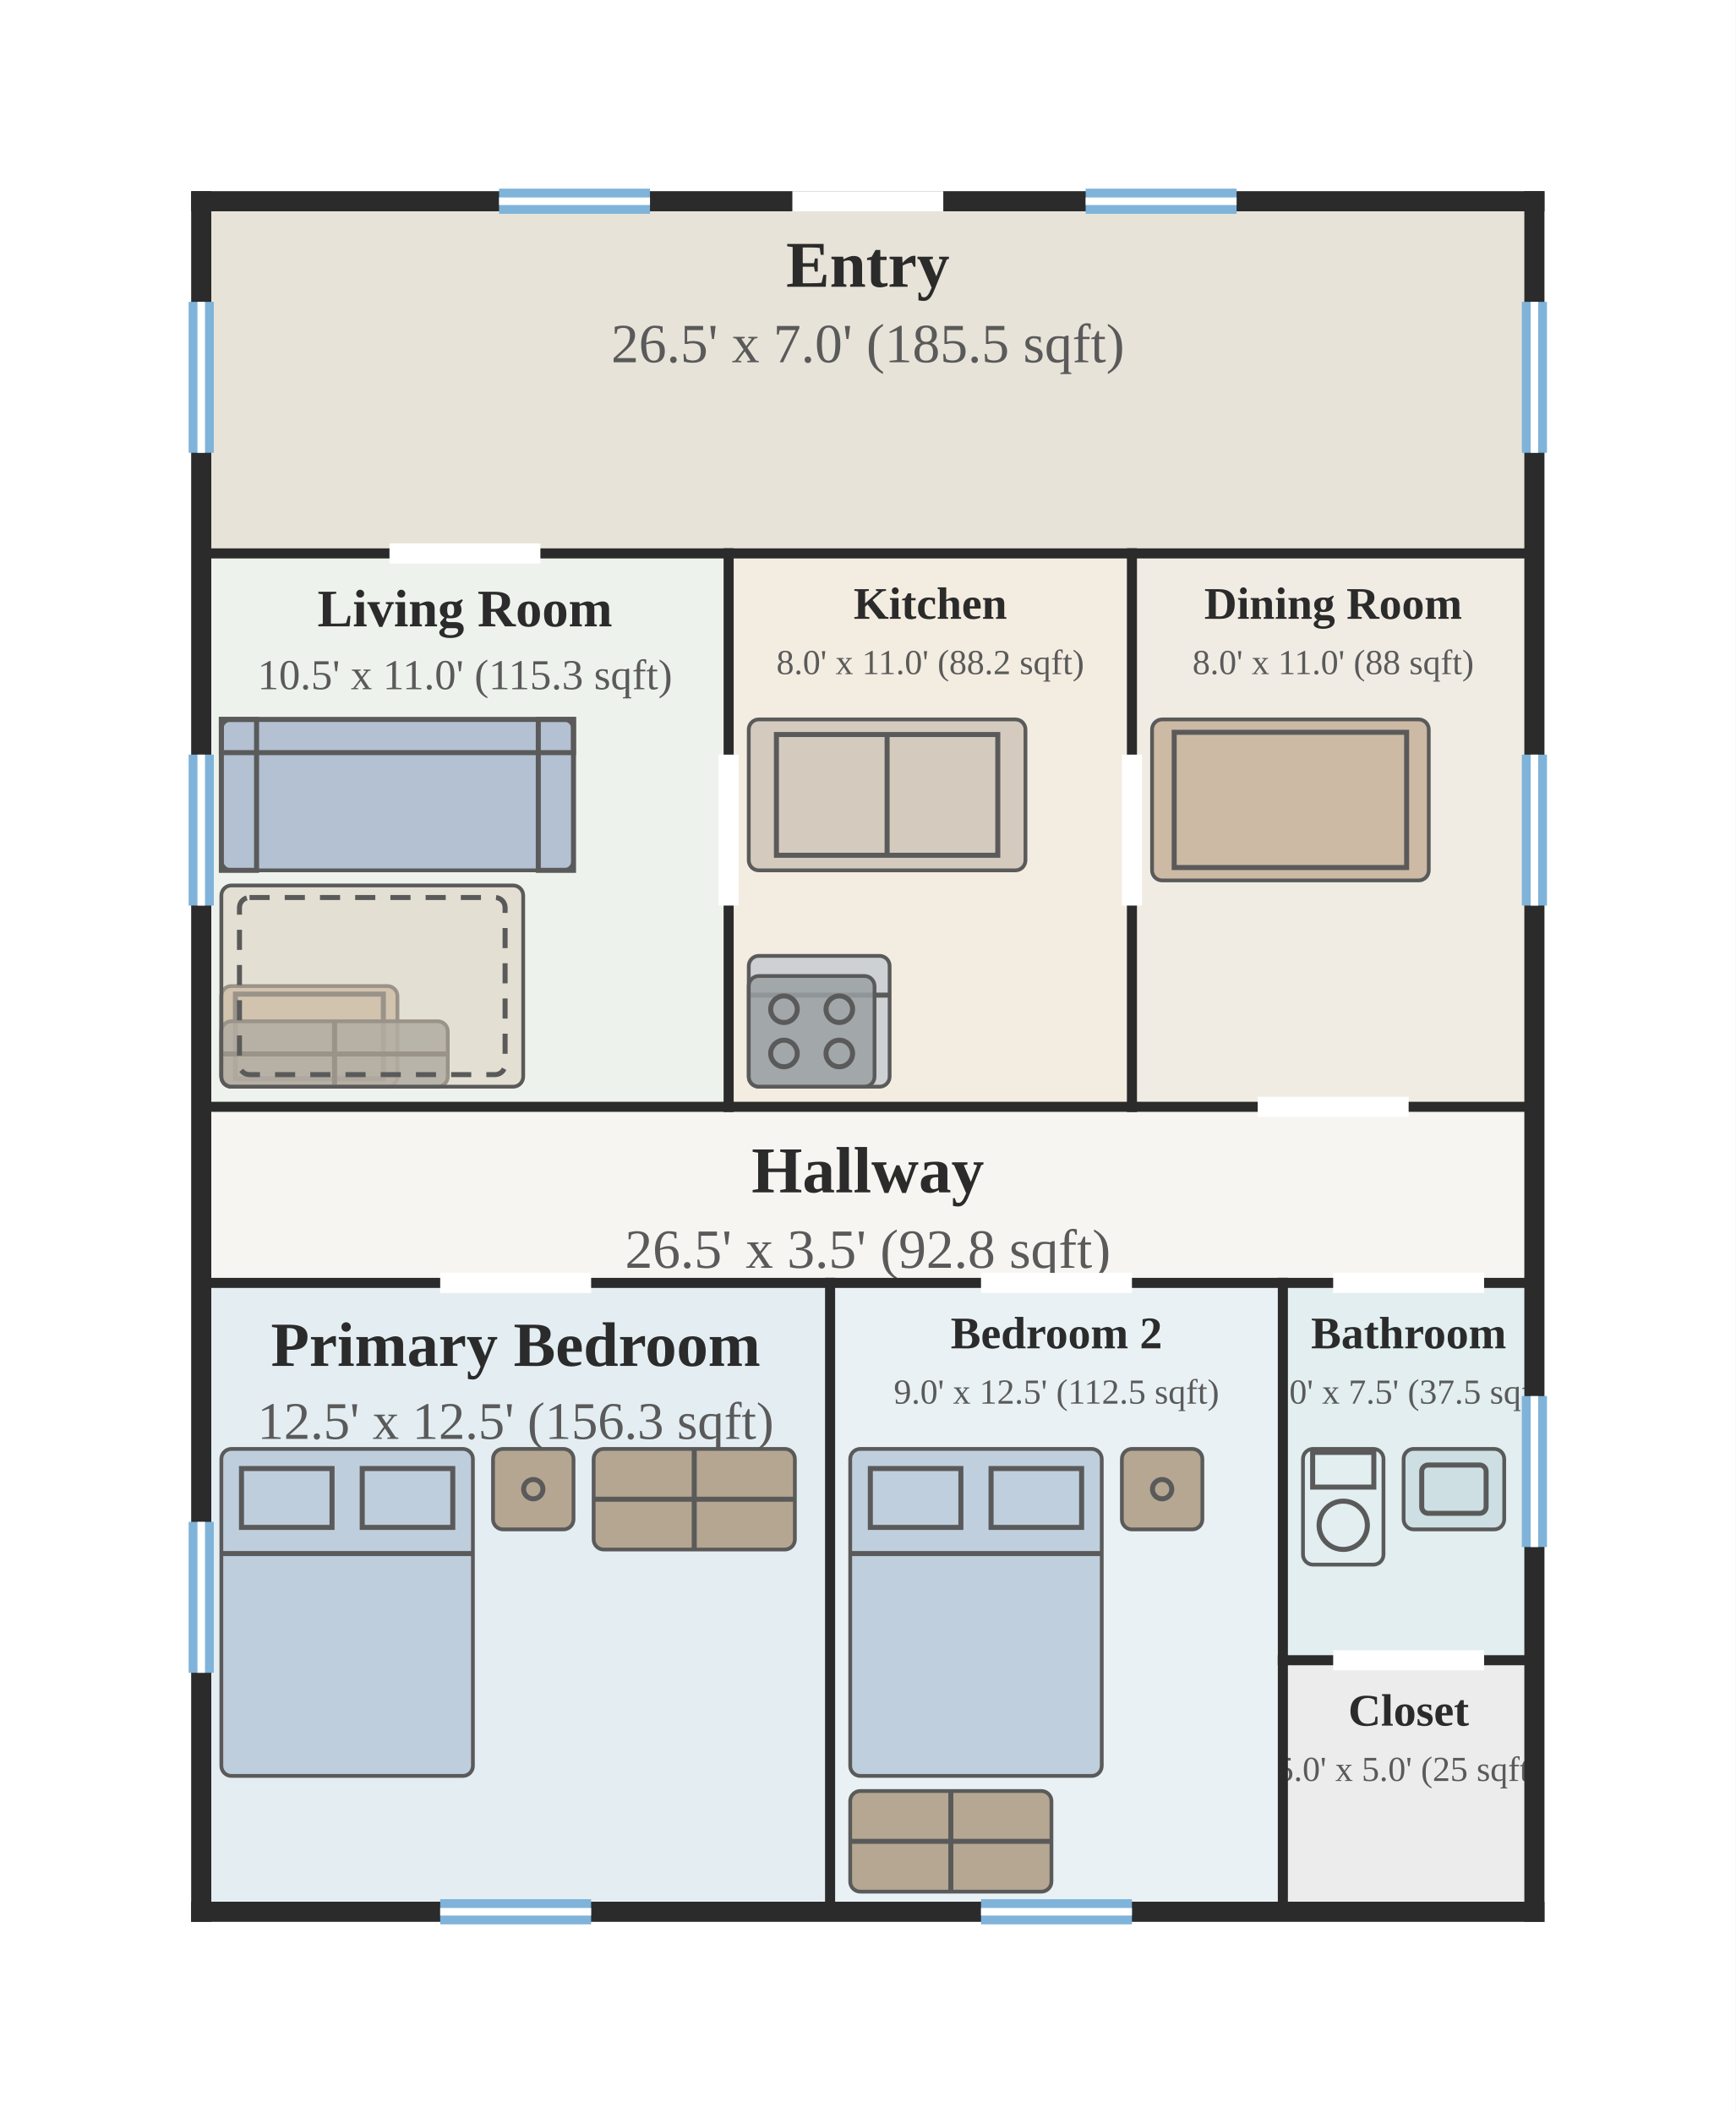
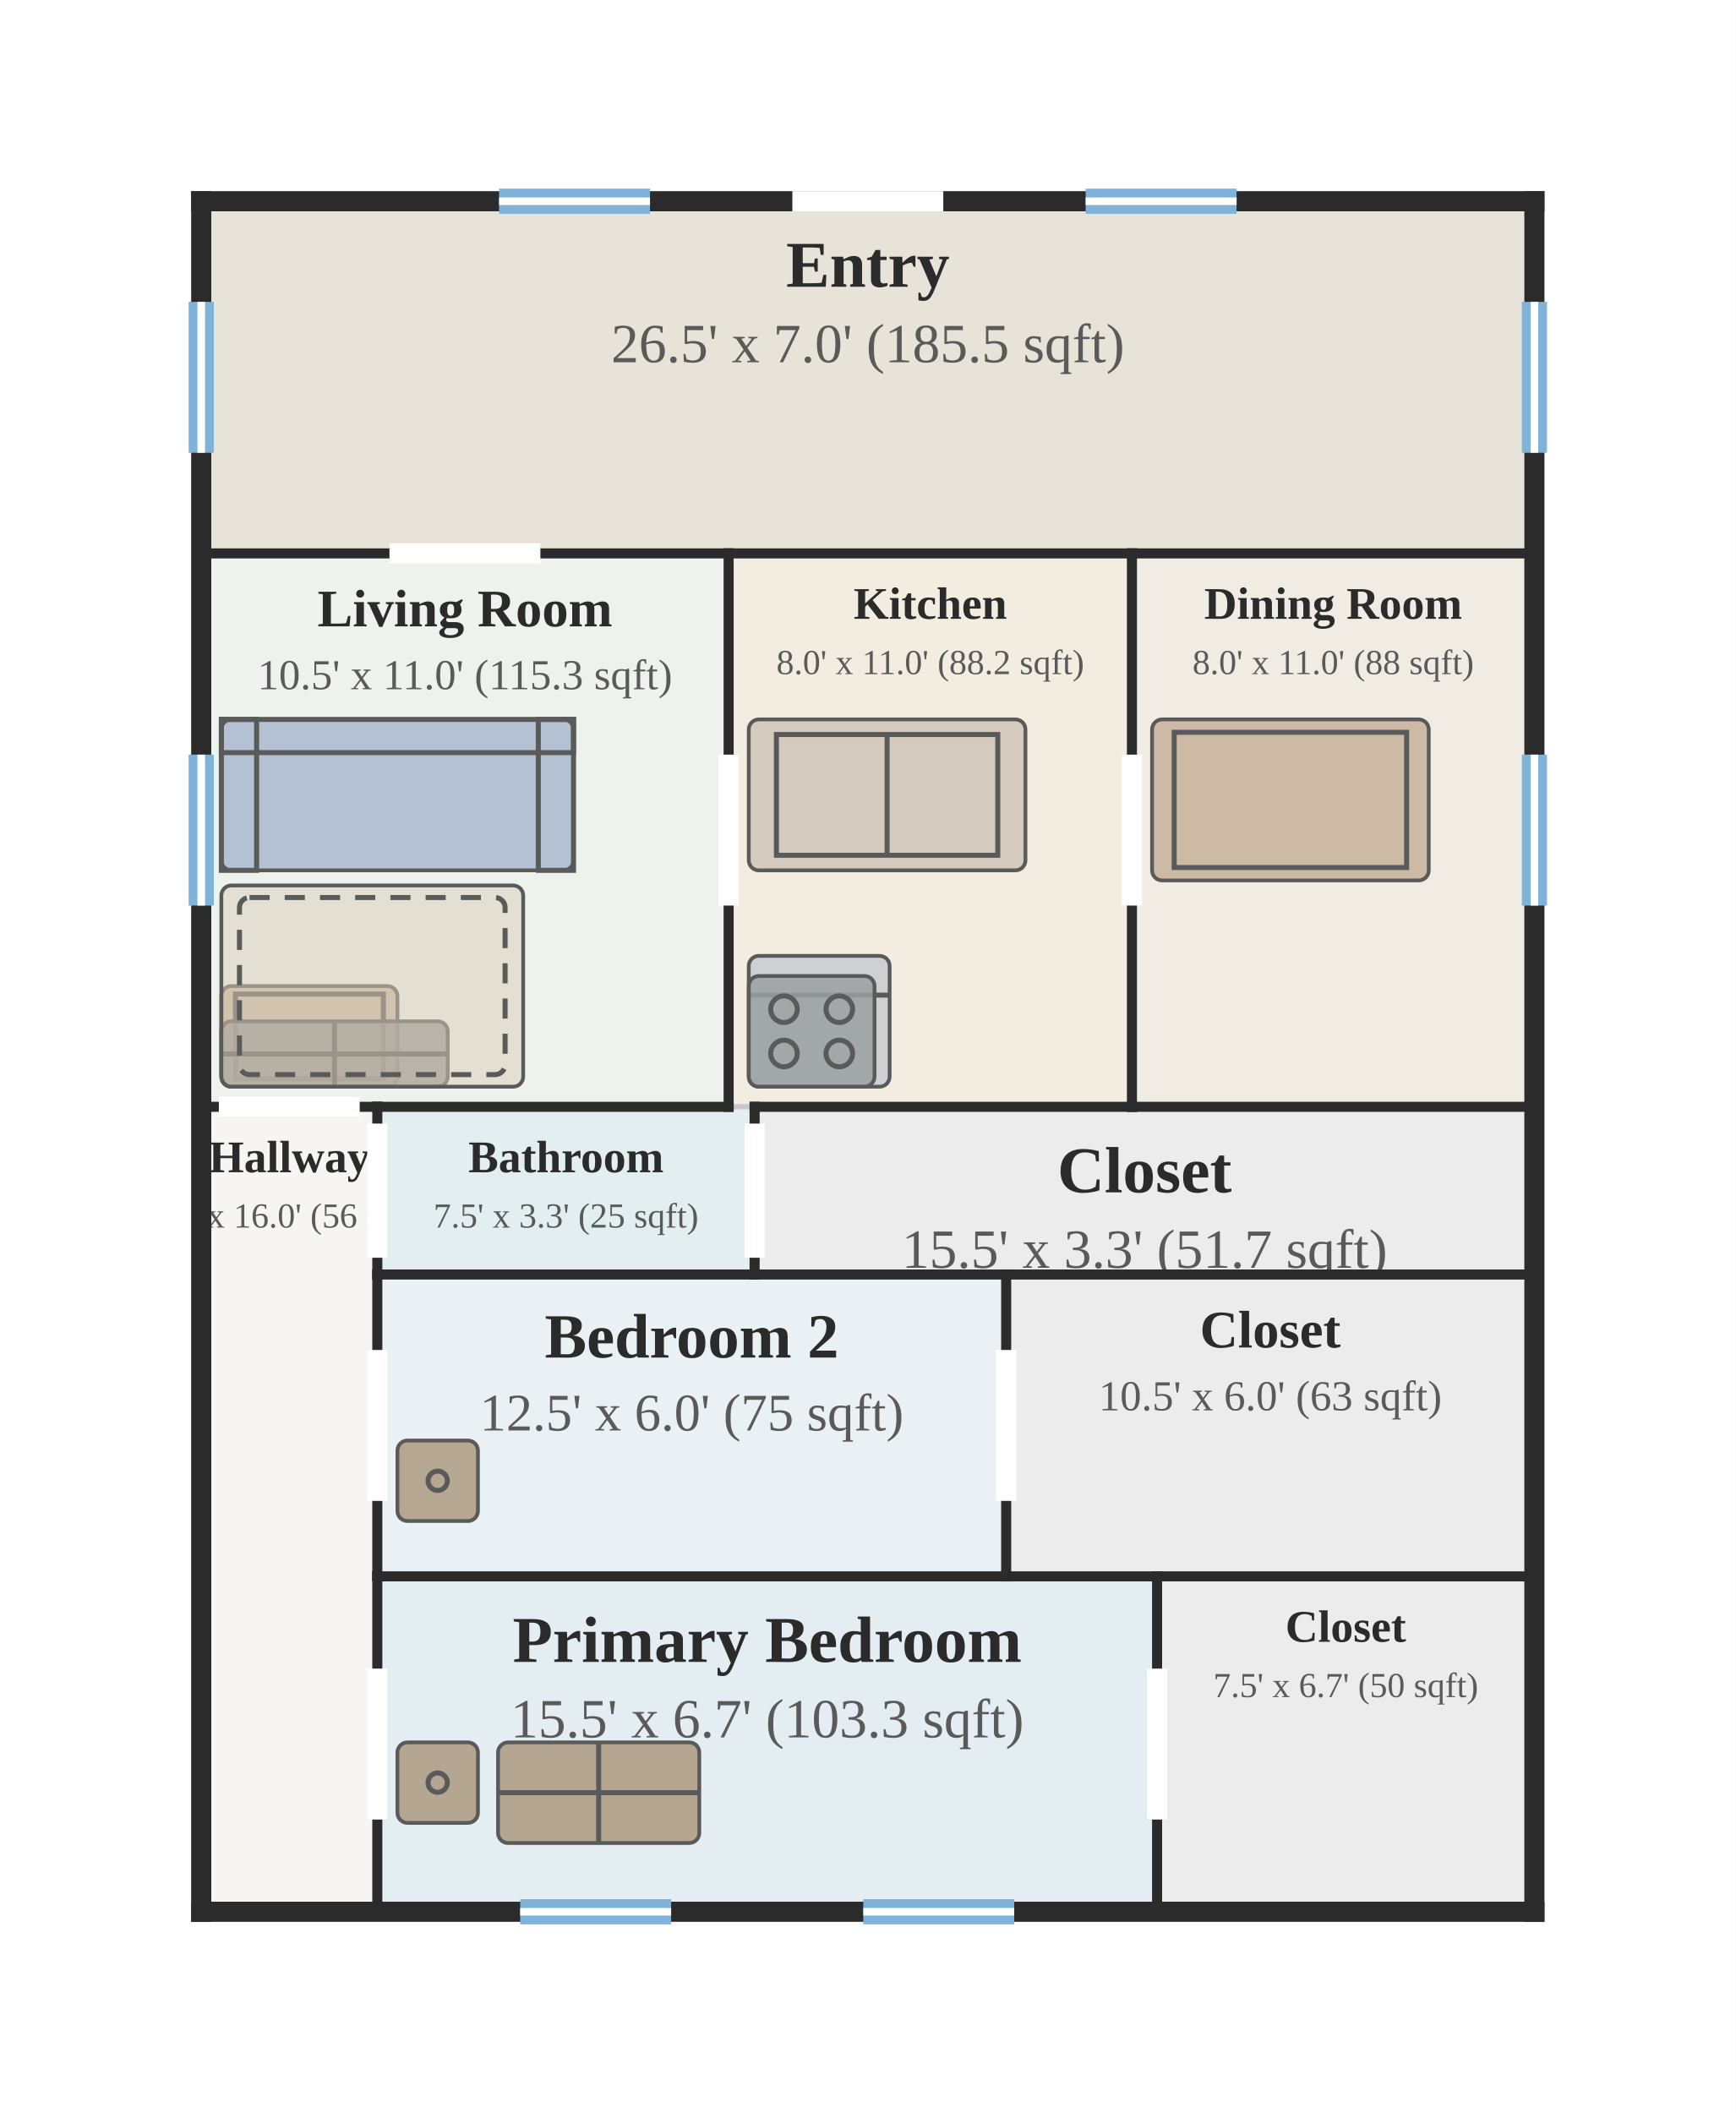
<svg xmlns="http://www.w3.org/2000/svg" viewBox="0 0 345 420" width="345" height="420">
  <rect width="345" height="420" fill="#ffffff" />
  <g transform="translate(40, 40)">
    <rect x="0" y="0" width="265" height="70" fill="#e8e3d8" stroke="#c9c9c9" stroke-width="1" />
    <clipPath id="clip_entry">
      <rect x="0" y="0" width="265" height="70" />
    </clipPath>
    <g clip-path="url(#clip_entry)">
      <text x="132.5" y="17" text-anchor="middle" font-size="13" font-weight="600" fill="#2b2b2b">Entry</text>
      <text x="132.5" y="32" text-anchor="middle" font-size="11" fill="#5a5a5a">26.5' x 7.0' (185.5 sqft)</text>
    </g>
    <rect x="0" y="70" width="104.833" height="110" fill="#eef2ec" stroke="#c9c9c9" stroke-width="1" />
    <clipPath id="clip_living">
      <rect x="0" y="70" width="104.833" height="110" />
    </clipPath>
    <g clip-path="url(#clip_living)">
      <text x="52.417" y="84.5" text-anchor="middle" font-size="10.5" font-weight="600" fill="#2b2b2b">Living Room</text>
      <text x="52.417" y="97" text-anchor="middle" font-size="8.5" fill="#5a5a5a">10.5' x 11.0' (115.3 sqft)</text>
    </g>
    <rect x="104.833" y="70" width="80.167" height="110" fill="#f3ece0" stroke="#c9c9c9" stroke-width="1" />
    <clipPath id="clip_kitchen">
      <rect x="104.833" y="70" width="80.167" height="110" />
    </clipPath>
    <g clip-path="url(#clip_kitchen)">
      <text x="144.917" y="83" text-anchor="middle" font-size="9" font-weight="600" fill="#2b2b2b">Kitchen</text>
      <text x="144.917" y="94" text-anchor="middle" font-size="7" fill="#5a5a5a">8.0' x 11.0' (88.2 sqft)</text>
    </g>
    <rect x="185" y="70" width="80" height="110" fill="#f0ece4" stroke="#c9c9c9" stroke-width="1" />
    <clipPath id="clip_dining">
      <rect x="185" y="70" width="80" height="110" />
    </clipPath>
    <g clip-path="url(#clip_dining)">
      <text x="225" y="83" text-anchor="middle" font-size="9" font-weight="600" fill="#2b2b2b">Dining Room</text>
      <text x="225" y="94" text-anchor="middle" font-size="7" fill="#5a5a5a">8.0' x 11.0' (88 sqft)</text>
    </g>
-     <rect x="0" y="215" width="125" height="125" fill="#e4eef2" stroke="#c9c9c9" stroke-width="1" />
+     <rect x="35" y="273.333" width="155" height="66.667" fill="#e4eef2" stroke="#c9c9c9" stroke-width="1" />
    <clipPath id="clip_bedroom_1">
-       <rect x="0" y="215" width="125" height="125" />
+       <rect x="35" y="273.333" width="155" height="66.667" />
    </clipPath>
    <g clip-path="url(#clip_bedroom_1)">
-       <text x="62.5" y="231.5" text-anchor="middle" font-size="12.5" font-weight="600" fill="#2b2b2b">Primary Bedroom</text>
-       <text x="62.5" y="246" text-anchor="middle" font-size="10.5" fill="#5a5a5a">12.5' x 12.5' (156.3 sqft)</text>
+       <text x="112.5" y="290.333" text-anchor="middle" font-size="13" font-weight="600" fill="#2b2b2b">Primary Bedroom</text>
+       <text x="112.5" y="305.333" text-anchor="middle" font-size="11" fill="#5a5a5a">15.5' x 6.7' (103.3 sqft)</text>
    </g>
-     <rect x="125" y="215" width="90" height="125" fill="#e9f1f4" stroke="#c9c9c9" stroke-width="1" />
+     <rect x="35" y="213.333" width="125" height="60" fill="#e9f1f4" stroke="#c9c9c9" stroke-width="1" />
    <clipPath id="clip_bedroom_2">
-       <rect x="125" y="215" width="90" height="125" />
+       <rect x="35" y="213.333" width="125" height="60" />
    </clipPath>
    <g clip-path="url(#clip_bedroom_2)">
-       <text x="170" y="228" text-anchor="middle" font-size="9" font-weight="600" fill="#2b2b2b">Bedroom 2</text>
-       <text x="170" y="239" text-anchor="middle" font-size="7" fill="#5a5a5a">9.0' x 12.5' (112.5 sqft)</text>
+       <text x="97.5" y="229.833" text-anchor="middle" font-size="12.5" font-weight="600" fill="#2b2b2b">Bedroom 2</text>
+       <text x="97.5" y="244.333" text-anchor="middle" font-size="10.5" fill="#5a5a5a">12.5' x 6.0' (75 sqft)</text>
    </g>
-     <rect x="215" y="215" width="50" height="75" fill="#e2eeef" stroke="#c9c9c9" stroke-width="1" />
+     <rect x="35" y="180" width="75" height="33.333" fill="#e2eeef" stroke="#c9c9c9" stroke-width="1" />
    <clipPath id="clip_bath_shared_1">
-       <rect x="215" y="215" width="50" height="75" />
+       <rect x="35" y="180" width="75" height="33.333" />
    </clipPath>
    <g clip-path="url(#clip_bath_shared_1)">
-       <text x="240" y="228" text-anchor="middle" font-size="9" font-weight="600" fill="#2b2b2b">Bathroom</text>
-       <text x="240" y="239" text-anchor="middle" font-size="7" fill="#5a5a5a">5.0' x 7.5' (37.5 sqft)</text>
+       <text x="72.5" y="193" text-anchor="middle" font-size="9" font-weight="600" fill="#2b2b2b">Bathroom</text>
+       <text x="72.5" y="204" text-anchor="middle" font-size="7" fill="#5a5a5a">7.5' x 3.3' (25 sqft)</text>
    </g>
-     <rect x="215" y="290" width="50" height="50" fill="#ececec" stroke="#c9c9c9" stroke-width="1" />
+     <rect x="110" y="180" width="155" height="33.333" fill="#ececec" stroke="#c9c9c9" stroke-width="1" />
    <clipPath id="clip_bath_shared_1_closet">
-       <rect x="215" y="290" width="50" height="50" />
+       <rect x="110" y="180" width="155" height="33.333" />
    </clipPath>
    <g clip-path="url(#clip_bath_shared_1_closet)">
-       <text x="240" y="303" text-anchor="middle" font-size="9" font-weight="600" fill="#2b2b2b">Closet</text>
-       <text x="240" y="314" text-anchor="middle" font-size="7" fill="#5a5a5a">5.0' x 5.0' (25 sqft)</text>
+       <text x="187.5" y="197" text-anchor="middle" font-size="13" font-weight="600" fill="#2b2b2b">Closet</text>
+       <text x="187.5" y="212" text-anchor="middle" font-size="11" fill="#5a5a5a">15.5' x 3.3' (51.7 sqft)</text>
    </g>
-     <rect x="0" y="180" width="265" height="35" fill="#f6f5f2" stroke="#c9c9c9" stroke-width="1" />
+     <rect x="160" y="213.333" width="105" height="60" fill="#ececec" stroke="#c9c9c9" stroke-width="1" />
+     <clipPath id="clip_bedroom_2_closet">
+       <rect x="160" y="213.333" width="105" height="60" />
+     </clipPath>
+     <g clip-path="url(#clip_bedroom_2_closet)">
+       <text x="212.5" y="227.833" text-anchor="middle" font-size="10.5" font-weight="600" fill="#2b2b2b">Closet</text>
+       <text x="212.5" y="240.333" text-anchor="middle" font-size="8.5" fill="#5a5a5a">10.5' x 6.0' (63 sqft)</text>
+     </g>
+     <rect x="190" y="273.333" width="75" height="66.667" fill="#ececec" stroke="#c9c9c9" stroke-width="1" />
+     <clipPath id="clip_bedroom_1_closet">
+       <rect x="190" y="273.333" width="75" height="66.667" />
+     </clipPath>
+     <g clip-path="url(#clip_bedroom_1_closet)">
+       <text x="227.5" y="286.333" text-anchor="middle" font-size="9" font-weight="600" fill="#2b2b2b">Closet</text>
+       <text x="227.5" y="297.333" text-anchor="middle" font-size="7" fill="#5a5a5a">7.5' x 6.7' (50 sqft)</text>
+     </g>
+     <rect x="0" y="180" width="35" height="160" fill="#f6f5f2" stroke="#c9c9c9" stroke-width="1" />
    <clipPath id="clip_hallway">
-       <rect x="0" y="180" width="265" height="35" />
+       <rect x="0" y="180" width="35" height="160" />
    </clipPath>
    <g clip-path="url(#clip_hallway)">
-       <text x="132.5" y="197" text-anchor="middle" font-size="13" font-weight="600" fill="#2b2b2b">Hallway</text>
-       <text x="132.5" y="212" text-anchor="middle" font-size="11" fill="#5a5a5a">26.5' x 3.5' (92.8 sqft)</text>
+       <text x="17.5" y="193" text-anchor="middle" font-size="9" font-weight="600" fill="#2b2b2b">Hallway</text>
+       <text x="17.5" y="204" text-anchor="middle" font-size="7" fill="#5a5a5a">3.5' x 16.0' (56 sqft)</text>
    </g>
    <line x1="0" y1="0" x2="265" y2="0" stroke="#2b2b2b" stroke-width="4" stroke-linecap="square" />
    <line x1="0" y1="340" x2="265" y2="340" stroke="#2b2b2b" stroke-width="4" stroke-linecap="square" />
    <line x1="0" y1="0" x2="0" y2="340" stroke="#2b2b2b" stroke-width="4" stroke-linecap="square" />
    <line x1="265" y1="0" x2="265" y2="340" stroke="#2b2b2b" stroke-width="4" stroke-linecap="square" />
    <line x1="0" y1="70" x2="104.833" y2="70" stroke="#2b2b2b" stroke-width="2" stroke-linecap="square" />
    <line x1="104.833" y1="70" x2="185" y2="70" stroke="#2b2b2b" stroke-width="2" stroke-linecap="square" />
    <line x1="185" y1="70" x2="265" y2="70" stroke="#2b2b2b" stroke-width="2" stroke-linecap="square" />
    <line x1="104.833" y1="70" x2="104.833" y2="180" stroke="#2b2b2b" stroke-width="2" stroke-linecap="square" />
-     <line x1="0" y1="180" x2="104.833" y2="180" stroke="#2b2b2b" stroke-width="2" stroke-linecap="square" />
+     <line x1="35" y1="180" x2="104.833" y2="180" stroke="#2b2b2b" stroke-width="2" stroke-linecap="square" />
+     <line x1="0" y1="180" x2="35" y2="180" stroke="#2b2b2b" stroke-width="2" stroke-linecap="square" />
    <line x1="185" y1="70" x2="185" y2="180" stroke="#2b2b2b" stroke-width="2" stroke-linecap="square" />
-     <line x1="104.833" y1="180" x2="185" y2="180" stroke="#2b2b2b" stroke-width="2" stroke-linecap="square" />
+     <line x1="110" y1="180" x2="185" y2="180" stroke="#2b2b2b" stroke-width="2" stroke-linecap="square" />
    <line x1="185" y1="180" x2="265" y2="180" stroke="#2b2b2b" stroke-width="2" stroke-linecap="square" />
-     <line x1="125" y1="215" x2="125" y2="340" stroke="#2b2b2b" stroke-width="2" stroke-linecap="square" />
-     <line x1="0" y1="215" x2="125" y2="215" stroke="#2b2b2b" stroke-width="2" stroke-linecap="square" />
-     <line x1="215" y1="215" x2="215" y2="290" stroke="#2b2b2b" stroke-width="2" stroke-linecap="square" />
-     <line x1="215" y1="290" x2="215" y2="340" stroke="#2b2b2b" stroke-width="2" stroke-linecap="square" />
-     <line x1="125" y1="215" x2="215" y2="215" stroke="#2b2b2b" stroke-width="2" stroke-linecap="square" />
-     <line x1="215" y1="290" x2="265" y2="290" stroke="#2b2b2b" stroke-width="2" stroke-linecap="square" />
-     <line x1="215" y1="215" x2="265" y2="215" stroke="#2b2b2b" stroke-width="2" stroke-linecap="square" />
+     <line x1="35" y1="273.333" x2="160" y2="273.333" stroke="#2b2b2b" stroke-width="2" stroke-linecap="square" />
+     <line x1="160" y1="273.333" x2="190" y2="273.333" stroke="#2b2b2b" stroke-width="2" stroke-linecap="square" />
+     <line x1="190" y1="273.333" x2="190" y2="340" stroke="#2b2b2b" stroke-width="2" stroke-linecap="square" />
+     <line x1="35" y1="273.333" x2="35" y2="340" stroke="#2b2b2b" stroke-width="2" stroke-linecap="square" />
+     <line x1="35" y1="213.333" x2="110" y2="213.333" stroke="#2b2b2b" stroke-width="2" stroke-linecap="square" />
+     <line x1="110" y1="213.333" x2="160" y2="213.333" stroke="#2b2b2b" stroke-width="2" stroke-linecap="square" />
+     <line x1="160" y1="213.333" x2="160" y2="273.333" stroke="#2b2b2b" stroke-width="2" stroke-linecap="square" />
+     <line x1="35" y1="213.333" x2="35" y2="273.333" stroke="#2b2b2b" stroke-width="2" stroke-linecap="square" />
+     <line x1="110" y1="180" x2="110" y2="213.333" stroke="#2b2b2b" stroke-width="2" stroke-linecap="square" />
+     <line x1="35" y1="180" x2="35" y2="213.333" stroke="#2b2b2b" stroke-width="2" stroke-linecap="square" />
+     <line x1="160" y1="213.333" x2="265" y2="213.333" stroke="#2b2b2b" stroke-width="2" stroke-linecap="square" />
+     <line x1="190" y1="273.333" x2="265" y2="273.333" stroke="#2b2b2b" stroke-width="2" stroke-linecap="square" />
    <line x1="59.2" y1="0" x2="89.2" y2="0" stroke="#7fb3d9" stroke-width="5" />
    <line x1="59.2" y1="0" x2="89.2" y2="0" stroke="#ffffff" stroke-width="1.5" />
    <line x1="175.8" y1="0" x2="205.8" y2="0" stroke="#7fb3d9" stroke-width="5" />
    <line x1="175.8" y1="0" x2="205.8" y2="0" stroke="#ffffff" stroke-width="1.5" />
    <line x1="0" y1="20" x2="0" y2="50" stroke="#7fb3d9" stroke-width="5" />
    <line x1="0" y1="20" x2="0" y2="50" stroke="#ffffff" stroke-width="1.5" />
    <line x1="265" y1="20" x2="265" y2="50" stroke="#7fb3d9" stroke-width="5" />
    <line x1="265" y1="20" x2="265" y2="50" stroke="#ffffff" stroke-width="1.5" />
    <line x1="0" y1="110" x2="0" y2="140" stroke="#7fb3d9" stroke-width="5" />
    <line x1="0" y1="110" x2="0" y2="140" stroke="#ffffff" stroke-width="1.5" />
    <line x1="265" y1="110" x2="265" y2="140" stroke="#7fb3d9" stroke-width="5" />
    <line x1="265" y1="110" x2="265" y2="140" stroke="#ffffff" stroke-width="1.5" />
-     <line x1="47.5" y1="340" x2="77.5" y2="340" stroke="#7fb3d9" stroke-width="5" />
-     <line x1="47.5" y1="340" x2="77.5" y2="340" stroke="#ffffff" stroke-width="1.5" />
-     <line x1="0" y1="262.5" x2="0" y2="292.5" stroke="#7fb3d9" stroke-width="5" />
-     <line x1="0" y1="262.5" x2="0" y2="292.5" stroke="#ffffff" stroke-width="1.5" />
-     <line x1="155" y1="340" x2="185" y2="340" stroke="#7fb3d9" stroke-width="5" />
-     <line x1="155" y1="340" x2="185" y2="340" stroke="#ffffff" stroke-width="1.5" />
-     <line x1="265" y1="237.5" x2="265" y2="267.5" stroke="#7fb3d9" stroke-width="5" />
-     <line x1="265" y1="237.5" x2="265" y2="267.5" stroke="#ffffff" stroke-width="1.5" />
+     <line x1="63.4" y1="340" x2="93.4" y2="340" stroke="#7fb3d9" stroke-width="5" />
+     <line x1="63.4" y1="340" x2="93.4" y2="340" stroke="#ffffff" stroke-width="1.5" />
+     <line x1="131.6" y1="340" x2="161.6" y2="340" stroke="#7fb3d9" stroke-width="5" />
+     <line x1="131.6" y1="340" x2="161.6" y2="340" stroke="#ffffff" stroke-width="1.5" />
    <line x1="104.833" y1="110" x2="104.833" y2="140" stroke="#ffffff" stroke-width="4" />
    <line x1="185" y1="110" x2="185" y2="140" stroke="#ffffff" stroke-width="4" />
    <line x1="37.417" y1="70" x2="67.417" y2="70" stroke="#ffffff" stroke-width="4" />
-     <line x1="47.5" y1="215" x2="77.5" y2="215" stroke="#ffffff" stroke-width="4" />
-     <line x1="155" y1="215" x2="185" y2="215" stroke="#ffffff" stroke-width="4" />
-     <line x1="225" y1="215" x2="255" y2="215" stroke="#ffffff" stroke-width="4" />
-     <line x1="225" y1="290" x2="255" y2="290" stroke="#ffffff" stroke-width="4" />
-     <line x1="210" y1="180" x2="240" y2="180" stroke="#ffffff" stroke-width="4" />
+     <line x1="35" y1="183.333" x2="35" y2="210" stroke="#ffffff" stroke-width="4" />
+     <line x1="35" y1="228.333" x2="35" y2="258.333" stroke="#ffffff" stroke-width="4" />
+     <line x1="35" y1="291.667" x2="35" y2="321.667" stroke="#ffffff" stroke-width="4" />
+     <line x1="110" y1="183.333" x2="110" y2="210" stroke="#ffffff" stroke-width="4" />
+     <line x1="160" y1="228.333" x2="160" y2="258.333" stroke="#ffffff" stroke-width="4" />
+     <line x1="190" y1="291.667" x2="190" y2="321.667" stroke="#ffffff" stroke-width="4" />
+     <line x1="3.5" y1="180" x2="31.5" y2="180" stroke="#ffffff" stroke-width="4" />
    <line x1="117.5" y1="0" x2="147.5" y2="0" stroke="#ffffff" stroke-width="4" />
    <g transform="translate(4, 103) rotate(0, 35, 15)">
      <rect x="0" y="0" width="70" height="30" fill="#a9b9ce" fill-opacity="0.85" stroke="#5a5a5a" stroke-width="0.75" rx="2" />
      <rect x="0" y="0" width="70" height="6.6" fill="none" stroke="#5a5a5a" stroke-width="1" rx="0" />
      <rect x="0" y="0" width="7" height="30" fill="none" stroke="#5a5a5a" stroke-width="1" rx="0" />
      <rect x="63" y="0" width="7" height="30" fill="none" stroke="#5a5a5a" stroke-width="1" rx="0" />
    </g>
    <g transform="translate(4, 156) rotate(0, 17.5, 10)">
      <rect x="0" y="0" width="35" height="20" fill="#c7b299" fill-opacity="0.85" stroke="#5a5a5a" stroke-width="0.75" rx="2" />
      <rect x="2.8" y="1.6" width="29.4" height="16.8" fill="none" stroke="#5a5a5a" stroke-width="1" rx="0" />
    </g>
    <g transform="translate(4, 163) rotate(0, 22.5, 6.5)">
      <rect x="0" y="0" width="45" height="13" fill="#8d8d8d" fill-opacity="0.85" stroke="#5a5a5a" stroke-width="0.75" rx="2" />
      <line x1="22.5" y1="0" x2="22.5" y2="13" stroke="#5a5a5a" stroke-width="1" />
      <line x1="0" y1="6.5" x2="45" y2="6.5" stroke="#5a5a5a" stroke-width="1" />
    </g>
    <g transform="translate(4, 136) rotate(0, 30, 20)">
      <rect x="0" y="0" width="60" height="40" fill="#d8cdb8" fill-opacity="0.5" stroke="#5a5a5a" stroke-width="0.75" rx="2" />
      <rect x="3.6" y="2.4" width="52.8" height="35.2" fill="none" stroke="#5a5a5a" stroke-width="1" rx="2" stroke-dasharray="4 3" />
    </g>
    <g transform="translate(108.8333, 103) rotate(0, 27.5, 15)">
      <rect x="0" y="0" width="55" height="30" fill="#cfc6b8" fill-opacity="0.85" stroke="#5a5a5a" stroke-width="0.75" rx="2" />
      <line x1="27.5" y1="3" x2="27.5" y2="27" stroke="#5a5a5a" stroke-width="1" />
      <rect x="5.5" y="3" width="44" height="24" fill="none" stroke="#5a5a5a" stroke-width="1" rx="0" />
    </g>
    <g transform="translate(108.8333, 150) rotate(0, 14, 13)">
      <rect x="0" y="0" width="28" height="26" fill="#c7cdd1" fill-opacity="0.85" stroke="#5a5a5a" stroke-width="0.75" rx="2" />
      <line x1="0" y1="7.8" x2="28" y2="7.8" stroke="#5a5a5a" stroke-width="1" />
    </g>
    <g transform="translate(108.8333, 154) rotate(0, 12.5, 11)">
      <rect x="0" y="0" width="25" height="22" fill="#9aa0a4" fill-opacity="0.85" stroke="#5a5a5a" stroke-width="0.75" rx="2" />
      <circle cx="7" cy="6.6" r="2.64" fill="none" stroke="#5a5a5a" stroke-width="1" />
      <circle cx="18" cy="6.6" r="2.64" fill="none" stroke="#5a5a5a" stroke-width="1" />
      <circle cx="7" cy="15.4" r="2.64" fill="none" stroke="#5a5a5a" stroke-width="1" />
      <circle cx="18" cy="15.4" r="2.64" fill="none" stroke="#5a5a5a" stroke-width="1" />
    </g>
    <g transform="translate(189, 103) rotate(0, 27.5, 16)">
      <rect x="0" y="0" width="55" height="32" fill="#c7b299" fill-opacity="0.85" stroke="#5a5a5a" stroke-width="0.75" rx="2" />
      <rect x="4.4" y="2.56" width="46.2" height="26.88" fill="none" stroke="#5a5a5a" stroke-width="1" rx="0" />
    </g>
-     <g transform="translate(4, 248) rotate(0, 25, 32.5)">
-       <rect x="0" y="0" width="50" height="65" fill="#b7c9d9" fill-opacity="0.85" stroke="#5a5a5a" stroke-width="0.75" rx="2" />
-       <rect x="4" y="3.9" width="18" height="11.7" fill="none" stroke="#5a5a5a" stroke-width="1" rx="0" />
-       <rect x="28" y="3.9" width="18" height="11.7" fill="none" stroke="#5a5a5a" stroke-width="1" rx="0" />
-       <line x1="0" y1="20.8" x2="50" y2="20.8" stroke="#5a5a5a" stroke-width="1" />
-     </g>
-     <g transform="translate(58, 248) rotate(0, 8, 8)">
+     <g transform="translate(39, 306.3333) rotate(0, 8, 8)">
      <rect x="0" y="0" width="16" height="16" fill="#ad9a82" fill-opacity="0.85" stroke="#5a5a5a" stroke-width="0.75" rx="2" />
      <circle cx="8" cy="8" r="1.92" fill="none" stroke="#5a5a5a" stroke-width="1" />
    </g>
-     <g transform="translate(78, 248) rotate(0, 20, 10)">
+     <g transform="translate(59, 306.3333) rotate(0, 20, 10)">
      <rect x="0" y="0" width="40" height="20" fill="#ad9a82" fill-opacity="0.85" stroke="#5a5a5a" stroke-width="0.75" rx="2" />
      <line x1="20" y1="0" x2="20" y2="20" stroke="#5a5a5a" stroke-width="1" />
      <line x1="0" y1="10" x2="40" y2="10" stroke="#5a5a5a" stroke-width="1" />
    </g>
-     <g transform="translate(129, 248) rotate(0, 25, 32.5)">
-       <rect x="0" y="0" width="50" height="65" fill="#b7c9d9" fill-opacity="0.85" stroke="#5a5a5a" stroke-width="0.75" rx="2" />
-       <rect x="4" y="3.9" width="18" height="11.7" fill="none" stroke="#5a5a5a" stroke-width="1" rx="0" />
-       <rect x="28" y="3.9" width="18" height="11.7" fill="none" stroke="#5a5a5a" stroke-width="1" rx="0" />
-       <line x1="0" y1="20.8" x2="50" y2="20.8" stroke="#5a5a5a" stroke-width="1" />
-     </g>
-     <g transform="translate(183, 248) rotate(0, 8, 8)">
+     <g transform="translate(39, 246.3333) rotate(0, 8, 8)">
      <rect x="0" y="0" width="16" height="16" fill="#ad9a82" fill-opacity="0.85" stroke="#5a5a5a" stroke-width="0.75" rx="2" />
      <circle cx="8" cy="8" r="1.92" fill="none" stroke="#5a5a5a" stroke-width="1" />
    </g>
-     <g transform="translate(129, 316) rotate(0, 20, 10)">
-       <rect x="0" y="0" width="40" height="20" fill="#ad9a82" fill-opacity="0.85" stroke="#5a5a5a" stroke-width="0.75" rx="2" />
-       <line x1="20" y1="0" x2="20" y2="20" stroke="#5a5a5a" stroke-width="1" />
-       <line x1="0" y1="10" x2="40" y2="10" stroke="#5a5a5a" stroke-width="1" />
-     </g>
-     <g transform="translate(219, 248) rotate(0, 8, 11.5)">
-       <rect x="0" y="0" width="16" height="23" fill="#e2eeef" fill-opacity="0.85" stroke="#5a5a5a" stroke-width="0.75" rx="2" />
-       <rect x="1.92" y="0.69" width="12.16" height="6.9" fill="none" stroke="#5a5a5a" stroke-width="1" rx="0" />
-       <circle cx="8" cy="15.18" r="4.8" fill="none" stroke="#5a5a5a" stroke-width="1" />
-     </g>
-     <g transform="translate(239, 248) rotate(0, 10, 8)">
-       <rect x="0" y="0" width="20" height="16" fill="#c9dde0" fill-opacity="0.85" stroke="#5a5a5a" stroke-width="0.75" rx="2" />
-       <rect x="3.6" y="3.2" width="12.8" height="9.6" fill="none" stroke="#5a5a5a" stroke-width="1" rx="1.28" />
-     </g>
  </g>
</svg>
